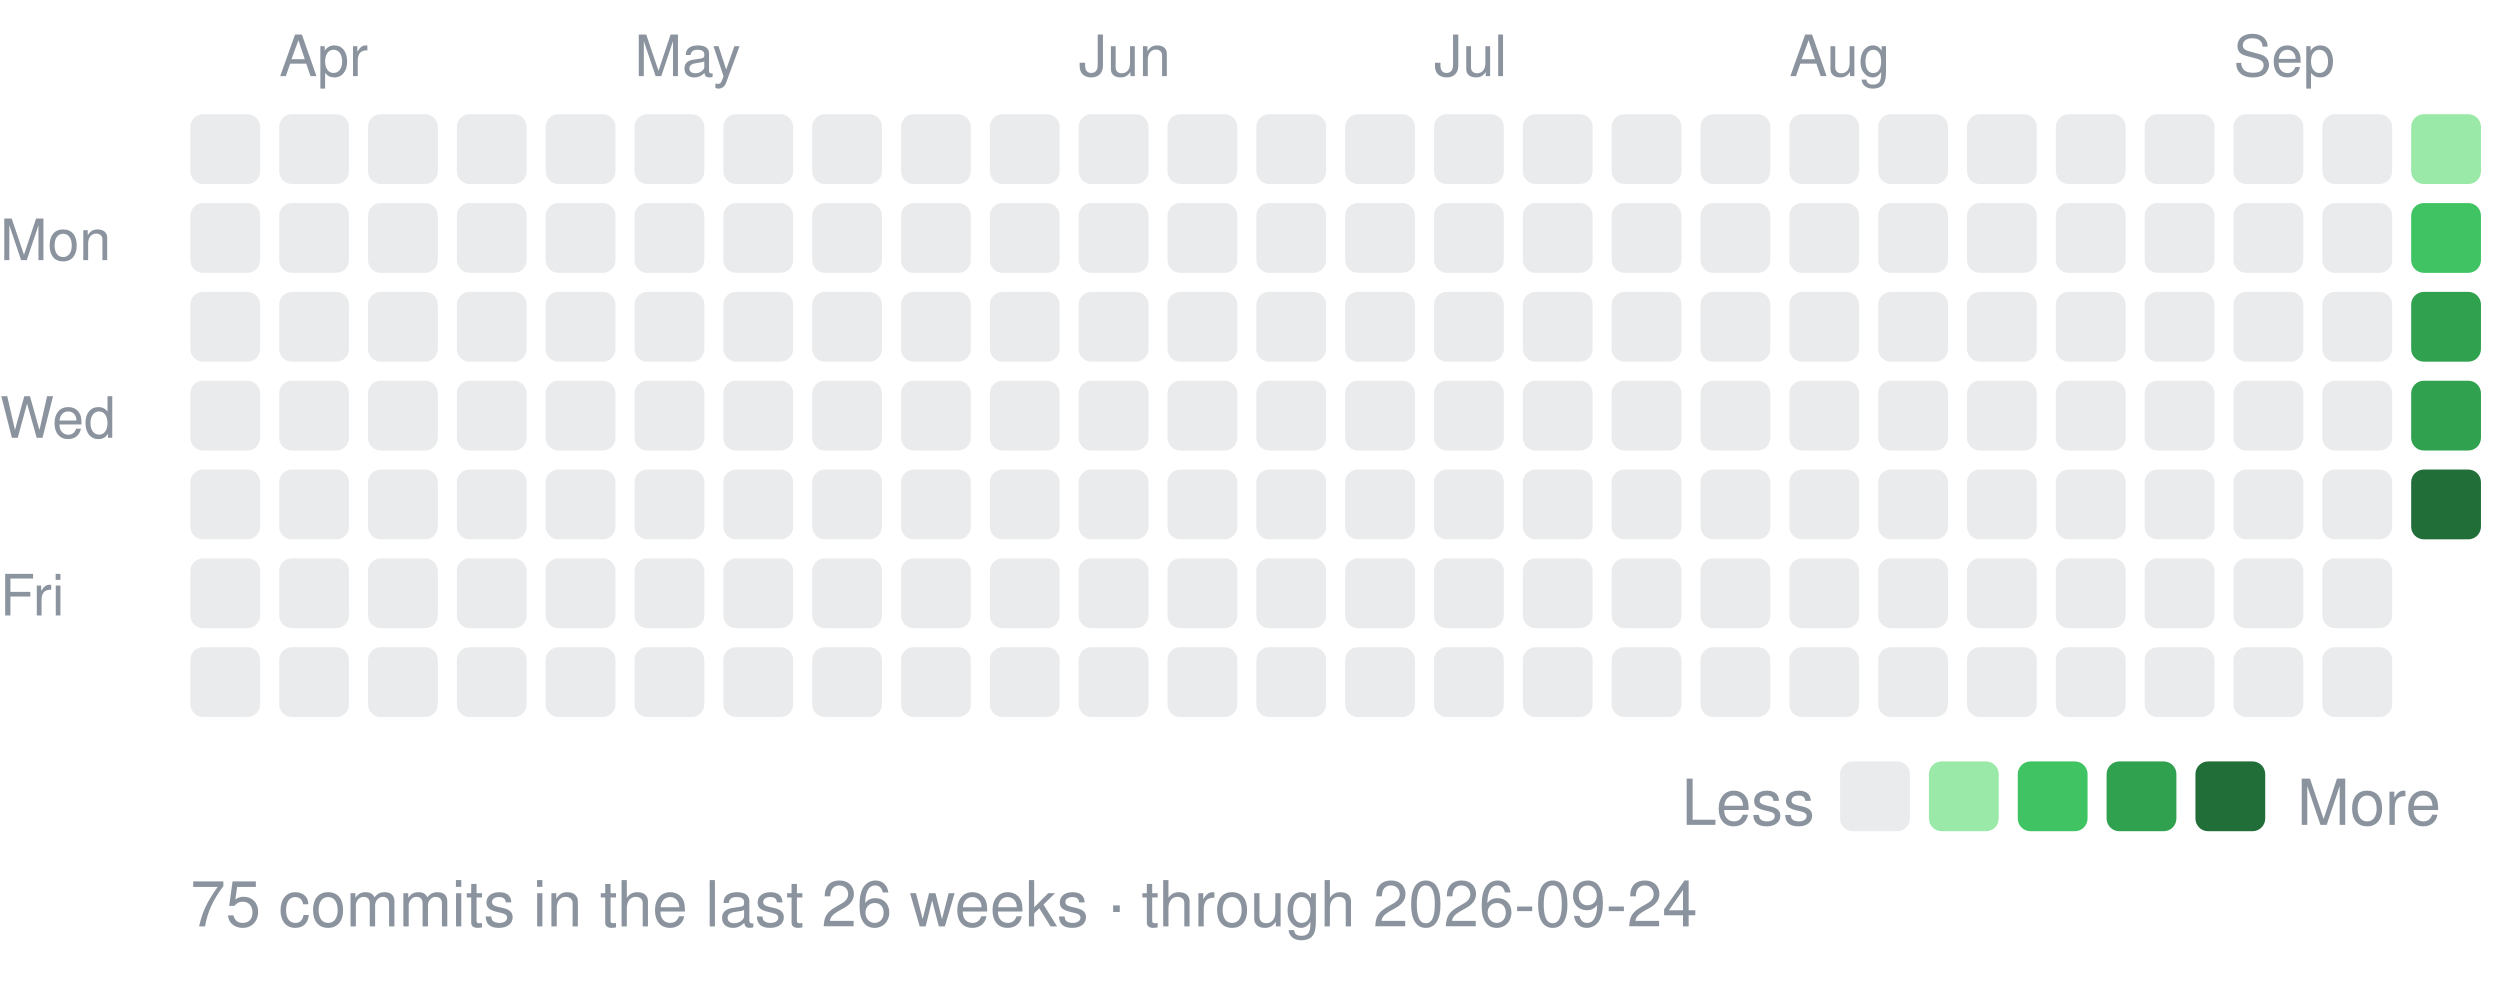
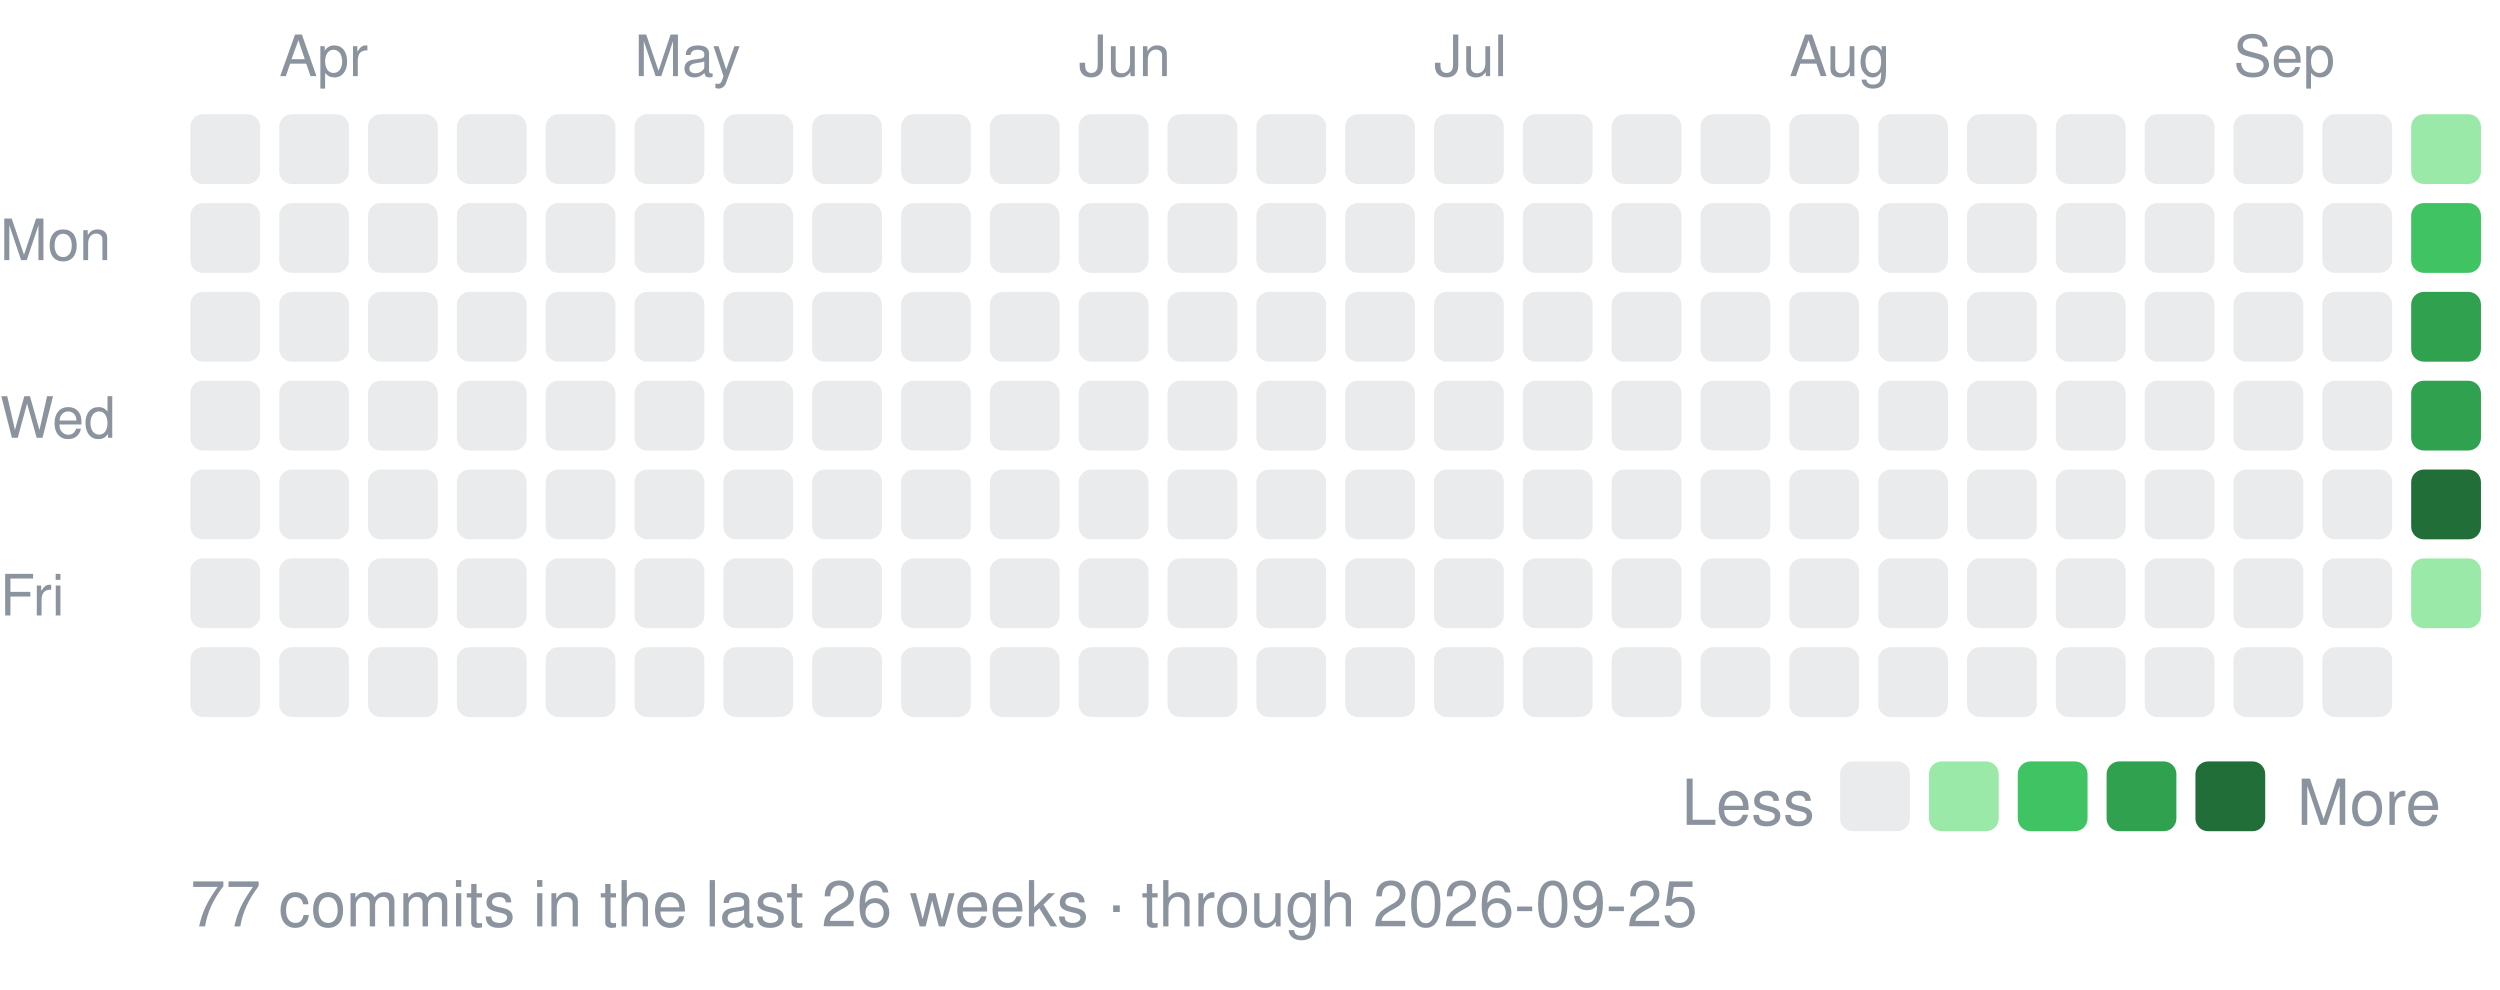
<svg xmlns="http://www.w3.org/2000/svg" width="394" height="156" viewBox="0 0 394 156" role="img">
  <g font-family="-apple-system,BlinkMacSystemFont,Segoe UI,Helvetica,Arial,PingFang SC,sans-serif" font-size="9" fill="#8b949e">
    <text x="44" y="12">Apr</text>
    <text x="100" y="12">May</text>
    <text x="170" y="12">Jun</text>
    <text x="226" y="12">Jul</text>
    <text x="282" y="12">Aug</text>
    <text x="352" y="12">Sep</text>
    <text x="0" y="41">Mon</text>
    <text x="0" y="69">Wed</text>
    <text x="0" y="97">Fri</text>
  </g>
  <rect x="30" y="18" width="11" height="11" rx="2" fill="rgba(139,148,158,0.18)" />
  <rect x="30" y="32" width="11" height="11" rx="2" fill="rgba(139,148,158,0.18)" />
  <rect x="30" y="46" width="11" height="11" rx="2" fill="rgba(139,148,158,0.18)" />
  <rect x="30" y="60" width="11" height="11" rx="2" fill="rgba(139,148,158,0.18)" />
  <rect x="30" y="74" width="11" height="11" rx="2" fill="rgba(139,148,158,0.18)" />
  <rect x="30" y="88" width="11" height="11" rx="2" fill="rgba(139,148,158,0.18)" />
  <rect x="30" y="102" width="11" height="11" rx="2" fill="rgba(139,148,158,0.18)" />
  <rect x="44" y="18" width="11" height="11" rx="2" fill="rgba(139,148,158,0.18)" />
  <rect x="44" y="32" width="11" height="11" rx="2" fill="rgba(139,148,158,0.18)" />
  <rect x="44" y="46" width="11" height="11" rx="2" fill="rgba(139,148,158,0.18)" />
  <rect x="44" y="60" width="11" height="11" rx="2" fill="rgba(139,148,158,0.18)" />
  <rect x="44" y="74" width="11" height="11" rx="2" fill="rgba(139,148,158,0.18)" />
  <rect x="44" y="88" width="11" height="11" rx="2" fill="rgba(139,148,158,0.18)" />
  <rect x="44" y="102" width="11" height="11" rx="2" fill="rgba(139,148,158,0.18)" />
  <rect x="58" y="18" width="11" height="11" rx="2" fill="rgba(139,148,158,0.18)" />
  <rect x="58" y="32" width="11" height="11" rx="2" fill="rgba(139,148,158,0.18)" />
  <rect x="58" y="46" width="11" height="11" rx="2" fill="rgba(139,148,158,0.18)" />
  <rect x="58" y="60" width="11" height="11" rx="2" fill="rgba(139,148,158,0.18)" />
  <rect x="58" y="74" width="11" height="11" rx="2" fill="rgba(139,148,158,0.18)" />
  <rect x="58" y="88" width="11" height="11" rx="2" fill="rgba(139,148,158,0.18)" />
  <rect x="58" y="102" width="11" height="11" rx="2" fill="rgba(139,148,158,0.18)" />
  <rect x="72" y="18" width="11" height="11" rx="2" fill="rgba(139,148,158,0.18)" />
  <rect x="72" y="32" width="11" height="11" rx="2" fill="rgba(139,148,158,0.18)" />
  <rect x="72" y="46" width="11" height="11" rx="2" fill="rgba(139,148,158,0.18)" />
  <rect x="72" y="60" width="11" height="11" rx="2" fill="rgba(139,148,158,0.18)" />
  <rect x="72" y="74" width="11" height="11" rx="2" fill="rgba(139,148,158,0.18)" />
  <rect x="72" y="88" width="11" height="11" rx="2" fill="rgba(139,148,158,0.18)" />
  <rect x="72" y="102" width="11" height="11" rx="2" fill="rgba(139,148,158,0.18)" />
  <rect x="86" y="18" width="11" height="11" rx="2" fill="rgba(139,148,158,0.18)" />
  <rect x="86" y="32" width="11" height="11" rx="2" fill="rgba(139,148,158,0.18)" />
  <rect x="86" y="46" width="11" height="11" rx="2" fill="rgba(139,148,158,0.18)" />
  <rect x="86" y="60" width="11" height="11" rx="2" fill="rgba(139,148,158,0.18)" />
  <rect x="86" y="74" width="11" height="11" rx="2" fill="rgba(139,148,158,0.18)" />
  <rect x="86" y="88" width="11" height="11" rx="2" fill="rgba(139,148,158,0.18)" />
  <rect x="86" y="102" width="11" height="11" rx="2" fill="rgba(139,148,158,0.18)" />
  <rect x="100" y="18" width="11" height="11" rx="2" fill="rgba(139,148,158,0.18)" />
  <rect x="100" y="32" width="11" height="11" rx="2" fill="rgba(139,148,158,0.18)" />
  <rect x="100" y="46" width="11" height="11" rx="2" fill="rgba(139,148,158,0.18)" />
  <rect x="100" y="60" width="11" height="11" rx="2" fill="rgba(139,148,158,0.18)" />
  <rect x="100" y="74" width="11" height="11" rx="2" fill="rgba(139,148,158,0.18)" />
  <rect x="100" y="88" width="11" height="11" rx="2" fill="rgba(139,148,158,0.18)" />
  <rect x="100" y="102" width="11" height="11" rx="2" fill="rgba(139,148,158,0.18)" />
  <rect x="114" y="18" width="11" height="11" rx="2" fill="rgba(139,148,158,0.18)" />
  <rect x="114" y="32" width="11" height="11" rx="2" fill="rgba(139,148,158,0.18)" />
  <rect x="114" y="46" width="11" height="11" rx="2" fill="rgba(139,148,158,0.18)" />
  <rect x="114" y="60" width="11" height="11" rx="2" fill="rgba(139,148,158,0.18)" />
  <rect x="114" y="74" width="11" height="11" rx="2" fill="rgba(139,148,158,0.18)" />
  <rect x="114" y="88" width="11" height="11" rx="2" fill="rgba(139,148,158,0.18)" />
  <rect x="114" y="102" width="11" height="11" rx="2" fill="rgba(139,148,158,0.18)" />
  <rect x="128" y="18" width="11" height="11" rx="2" fill="rgba(139,148,158,0.18)" />
  <rect x="128" y="32" width="11" height="11" rx="2" fill="rgba(139,148,158,0.18)" />
  <rect x="128" y="46" width="11" height="11" rx="2" fill="rgba(139,148,158,0.18)" />
  <rect x="128" y="60" width="11" height="11" rx="2" fill="rgba(139,148,158,0.18)" />
  <rect x="128" y="74" width="11" height="11" rx="2" fill="rgba(139,148,158,0.18)" />
  <rect x="128" y="88" width="11" height="11" rx="2" fill="rgba(139,148,158,0.18)" />
  <rect x="128" y="102" width="11" height="11" rx="2" fill="rgba(139,148,158,0.18)" />
  <rect x="142" y="18" width="11" height="11" rx="2" fill="rgba(139,148,158,0.18)" />
  <rect x="142" y="32" width="11" height="11" rx="2" fill="rgba(139,148,158,0.18)" />
  <rect x="142" y="46" width="11" height="11" rx="2" fill="rgba(139,148,158,0.18)" />
  <rect x="142" y="60" width="11" height="11" rx="2" fill="rgba(139,148,158,0.18)" />
  <rect x="142" y="74" width="11" height="11" rx="2" fill="rgba(139,148,158,0.18)" />
  <rect x="142" y="88" width="11" height="11" rx="2" fill="rgba(139,148,158,0.18)" />
  <rect x="142" y="102" width="11" height="11" rx="2" fill="rgba(139,148,158,0.18)" />
  <rect x="156" y="18" width="11" height="11" rx="2" fill="rgba(139,148,158,0.18)" />
  <rect x="156" y="32" width="11" height="11" rx="2" fill="rgba(139,148,158,0.18)" />
  <rect x="156" y="46" width="11" height="11" rx="2" fill="rgba(139,148,158,0.18)" />
  <rect x="156" y="60" width="11" height="11" rx="2" fill="rgba(139,148,158,0.18)" />
  <rect x="156" y="74" width="11" height="11" rx="2" fill="rgba(139,148,158,0.18)" />
  <rect x="156" y="88" width="11" height="11" rx="2" fill="rgba(139,148,158,0.18)" />
  <rect x="156" y="102" width="11" height="11" rx="2" fill="rgba(139,148,158,0.18)" />
  <rect x="170" y="18" width="11" height="11" rx="2" fill="rgba(139,148,158,0.18)" />
  <rect x="170" y="32" width="11" height="11" rx="2" fill="rgba(139,148,158,0.18)" />
  <rect x="170" y="46" width="11" height="11" rx="2" fill="rgba(139,148,158,0.18)" />
  <rect x="170" y="60" width="11" height="11" rx="2" fill="rgba(139,148,158,0.18)" />
  <rect x="170" y="74" width="11" height="11" rx="2" fill="rgba(139,148,158,0.18)" />
  <rect x="170" y="88" width="11" height="11" rx="2" fill="rgba(139,148,158,0.18)" />
  <rect x="170" y="102" width="11" height="11" rx="2" fill="rgba(139,148,158,0.18)" />
  <rect x="184" y="18" width="11" height="11" rx="2" fill="rgba(139,148,158,0.18)" />
  <rect x="184" y="32" width="11" height="11" rx="2" fill="rgba(139,148,158,0.18)" />
  <rect x="184" y="46" width="11" height="11" rx="2" fill="rgba(139,148,158,0.18)" />
  <rect x="184" y="60" width="11" height="11" rx="2" fill="rgba(139,148,158,0.18)" />
  <rect x="184" y="74" width="11" height="11" rx="2" fill="rgba(139,148,158,0.18)" />
  <rect x="184" y="88" width="11" height="11" rx="2" fill="rgba(139,148,158,0.18)" />
  <rect x="184" y="102" width="11" height="11" rx="2" fill="rgba(139,148,158,0.18)" />
  <rect x="198" y="18" width="11" height="11" rx="2" fill="rgba(139,148,158,0.18)" />
  <rect x="198" y="32" width="11" height="11" rx="2" fill="rgba(139,148,158,0.18)" />
  <rect x="198" y="46" width="11" height="11" rx="2" fill="rgba(139,148,158,0.18)" />
  <rect x="198" y="60" width="11" height="11" rx="2" fill="rgba(139,148,158,0.18)" />
  <rect x="198" y="74" width="11" height="11" rx="2" fill="rgba(139,148,158,0.18)" />
  <rect x="198" y="88" width="11" height="11" rx="2" fill="rgba(139,148,158,0.18)" />
  <rect x="198" y="102" width="11" height="11" rx="2" fill="rgba(139,148,158,0.18)" />
  <rect x="212" y="18" width="11" height="11" rx="2" fill="rgba(139,148,158,0.18)" />
  <rect x="212" y="32" width="11" height="11" rx="2" fill="rgba(139,148,158,0.18)" />
  <rect x="212" y="46" width="11" height="11" rx="2" fill="rgba(139,148,158,0.18)" />
  <rect x="212" y="60" width="11" height="11" rx="2" fill="rgba(139,148,158,0.18)" />
  <rect x="212" y="74" width="11" height="11" rx="2" fill="rgba(139,148,158,0.18)" />
  <rect x="212" y="88" width="11" height="11" rx="2" fill="rgba(139,148,158,0.18)" />
  <rect x="212" y="102" width="11" height="11" rx="2" fill="rgba(139,148,158,0.18)" />
  <rect x="226" y="18" width="11" height="11" rx="2" fill="rgba(139,148,158,0.18)" />
  <rect x="226" y="32" width="11" height="11" rx="2" fill="rgba(139,148,158,0.18)" />
  <rect x="226" y="46" width="11" height="11" rx="2" fill="rgba(139,148,158,0.18)" />
  <rect x="226" y="60" width="11" height="11" rx="2" fill="rgba(139,148,158,0.18)" />
  <rect x="226" y="74" width="11" height="11" rx="2" fill="rgba(139,148,158,0.18)" />
  <rect x="226" y="88" width="11" height="11" rx="2" fill="rgba(139,148,158,0.18)" />
  <rect x="226" y="102" width="11" height="11" rx="2" fill="rgba(139,148,158,0.18)" />
  <rect x="240" y="18" width="11" height="11" rx="2" fill="rgba(139,148,158,0.18)" />
  <rect x="240" y="32" width="11" height="11" rx="2" fill="rgba(139,148,158,0.18)" />
  <rect x="240" y="46" width="11" height="11" rx="2" fill="rgba(139,148,158,0.18)" />
  <rect x="240" y="60" width="11" height="11" rx="2" fill="rgba(139,148,158,0.18)" />
  <rect x="240" y="74" width="11" height="11" rx="2" fill="rgba(139,148,158,0.18)" />
  <rect x="240" y="88" width="11" height="11" rx="2" fill="rgba(139,148,158,0.18)" />
  <rect x="240" y="102" width="11" height="11" rx="2" fill="rgba(139,148,158,0.18)" />
  <rect x="254" y="18" width="11" height="11" rx="2" fill="rgba(139,148,158,0.18)" />
  <rect x="254" y="32" width="11" height="11" rx="2" fill="rgba(139,148,158,0.18)" />
  <rect x="254" y="46" width="11" height="11" rx="2" fill="rgba(139,148,158,0.18)" />
  <rect x="254" y="60" width="11" height="11" rx="2" fill="rgba(139,148,158,0.18)" />
  <rect x="254" y="74" width="11" height="11" rx="2" fill="rgba(139,148,158,0.18)" />
  <rect x="254" y="88" width="11" height="11" rx="2" fill="rgba(139,148,158,0.18)" />
  <rect x="254" y="102" width="11" height="11" rx="2" fill="rgba(139,148,158,0.18)" />
  <rect x="268" y="18" width="11" height="11" rx="2" fill="rgba(139,148,158,0.18)" />
  <rect x="268" y="32" width="11" height="11" rx="2" fill="rgba(139,148,158,0.18)" />
  <rect x="268" y="46" width="11" height="11" rx="2" fill="rgba(139,148,158,0.18)" />
  <rect x="268" y="60" width="11" height="11" rx="2" fill="rgba(139,148,158,0.18)" />
  <rect x="268" y="74" width="11" height="11" rx="2" fill="rgba(139,148,158,0.18)" />
  <rect x="268" y="88" width="11" height="11" rx="2" fill="rgba(139,148,158,0.18)" />
  <rect x="268" y="102" width="11" height="11" rx="2" fill="rgba(139,148,158,0.18)" />
  <rect x="282" y="18" width="11" height="11" rx="2" fill="rgba(139,148,158,0.18)" />
  <rect x="282" y="32" width="11" height="11" rx="2" fill="rgba(139,148,158,0.18)" />
  <rect x="282" y="46" width="11" height="11" rx="2" fill="rgba(139,148,158,0.18)" />
  <rect x="282" y="60" width="11" height="11" rx="2" fill="rgba(139,148,158,0.18)" />
  <rect x="282" y="74" width="11" height="11" rx="2" fill="rgba(139,148,158,0.18)" />
  <rect x="282" y="88" width="11" height="11" rx="2" fill="rgba(139,148,158,0.18)" />
  <rect x="282" y="102" width="11" height="11" rx="2" fill="rgba(139,148,158,0.18)" />
  <rect x="296" y="18" width="11" height="11" rx="2" fill="rgba(139,148,158,0.18)" />
  <rect x="296" y="32" width="11" height="11" rx="2" fill="rgba(139,148,158,0.18)" />
  <rect x="296" y="46" width="11" height="11" rx="2" fill="rgba(139,148,158,0.18)" />
  <rect x="296" y="60" width="11" height="11" rx="2" fill="rgba(139,148,158,0.18)" />
  <rect x="296" y="74" width="11" height="11" rx="2" fill="rgba(139,148,158,0.18)" />
  <rect x="296" y="88" width="11" height="11" rx="2" fill="rgba(139,148,158,0.18)" />
  <rect x="296" y="102" width="11" height="11" rx="2" fill="rgba(139,148,158,0.18)" />
  <rect x="310" y="18" width="11" height="11" rx="2" fill="rgba(139,148,158,0.18)" />
  <rect x="310" y="32" width="11" height="11" rx="2" fill="rgba(139,148,158,0.18)" />
  <rect x="310" y="46" width="11" height="11" rx="2" fill="rgba(139,148,158,0.18)" />
  <rect x="310" y="60" width="11" height="11" rx="2" fill="rgba(139,148,158,0.18)" />
  <rect x="310" y="74" width="11" height="11" rx="2" fill="rgba(139,148,158,0.18)" />
  <rect x="310" y="88" width="11" height="11" rx="2" fill="rgba(139,148,158,0.18)" />
  <rect x="310" y="102" width="11" height="11" rx="2" fill="rgba(139,148,158,0.18)" />
  <rect x="324" y="18" width="11" height="11" rx="2" fill="rgba(139,148,158,0.18)" />
  <rect x="324" y="32" width="11" height="11" rx="2" fill="rgba(139,148,158,0.18)" />
  <rect x="324" y="46" width="11" height="11" rx="2" fill="rgba(139,148,158,0.18)" />
  <rect x="324" y="60" width="11" height="11" rx="2" fill="rgba(139,148,158,0.18)" />
  <rect x="324" y="74" width="11" height="11" rx="2" fill="rgba(139,148,158,0.18)" />
  <rect x="324" y="88" width="11" height="11" rx="2" fill="rgba(139,148,158,0.18)" />
  <rect x="324" y="102" width="11" height="11" rx="2" fill="rgba(139,148,158,0.18)" />
  <rect x="338" y="18" width="11" height="11" rx="2" fill="rgba(139,148,158,0.18)" />
  <rect x="338" y="32" width="11" height="11" rx="2" fill="rgba(139,148,158,0.18)" />
  <rect x="338" y="46" width="11" height="11" rx="2" fill="rgba(139,148,158,0.18)" />
  <rect x="338" y="60" width="11" height="11" rx="2" fill="rgba(139,148,158,0.18)" />
  <rect x="338" y="74" width="11" height="11" rx="2" fill="rgba(139,148,158,0.18)" />
  <rect x="338" y="88" width="11" height="11" rx="2" fill="rgba(139,148,158,0.18)" />
  <rect x="338" y="102" width="11" height="11" rx="2" fill="rgba(139,148,158,0.18)" />
  <rect x="352" y="18" width="11" height="11" rx="2" fill="rgba(139,148,158,0.18)" />
  <rect x="352" y="32" width="11" height="11" rx="2" fill="rgba(139,148,158,0.18)" />
  <rect x="352" y="46" width="11" height="11" rx="2" fill="rgba(139,148,158,0.18)" />
  <rect x="352" y="60" width="11" height="11" rx="2" fill="rgba(139,148,158,0.18)" />
  <rect x="352" y="74" width="11" height="11" rx="2" fill="rgba(139,148,158,0.18)" />
  <rect x="352" y="88" width="11" height="11" rx="2" fill="rgba(139,148,158,0.18)" />
  <rect x="352" y="102" width="11" height="11" rx="2" fill="rgba(139,148,158,0.18)" />
  <rect x="366" y="18" width="11" height="11" rx="2" fill="rgba(139,148,158,0.18)" />
  <rect x="366" y="32" width="11" height="11" rx="2" fill="rgba(139,148,158,0.18)" />
  <rect x="366" y="46" width="11" height="11" rx="2" fill="rgba(139,148,158,0.18)" />
  <rect x="366" y="60" width="11" height="11" rx="2" fill="rgba(139,148,158,0.18)" />
  <rect x="366" y="74" width="11" height="11" rx="2" fill="rgba(139,148,158,0.18)" />
  <rect x="366" y="88" width="11" height="11" rx="2" fill="rgba(139,148,158,0.18)" />
  <rect x="366" y="102" width="11" height="11" rx="2" fill="rgba(139,148,158,0.18)" />
  <rect x="380" y="18" width="11" height="11" rx="2" fill="#9be9a8" />
  <rect x="380" y="32" width="11" height="11" rx="2" fill="#40c463" />
  <rect x="380" y="46" width="11" height="11" rx="2" fill="#30a14e" />
  <rect x="380" y="60" width="11" height="11" rx="2" fill="#30a14e" />
  <rect x="380" y="74" width="11" height="11" rx="2" fill="#216e39" />
+   <rect x="380" y="88" width="11" height="11" rx="2" fill="#9be9a8" />
  <g font-family="-apple-system,BlinkMacSystemFont,Segoe UI,Helvetica,Arial,PingFang SC,sans-serif" font-size="10" fill="#8b949e">
-     <text x="30" y="146">75 commits in the last 26 weeks · through 2026-09-24</text>
+     <text x="30" y="146">77 commits in the last 26 weeks · through 2026-09-25</text>
    <text x="286" y="130" text-anchor="end">Less</text>
    <rect x="290" y="120" width="11" height="11" rx="2" fill="rgba(139,148,158,0.18)" />
    <rect x="304" y="120" width="11" height="11" rx="2" fill="#9be9a8" />
    <rect x="318" y="120" width="11" height="11" rx="2" fill="#40c463" />
    <rect x="332" y="120" width="11" height="11" rx="2" fill="#30a14e" />
    <rect x="346" y="120" width="11" height="11" rx="2" fill="#216e39" />
    <text x="362" y="130">More</text>
  </g>
</svg>
